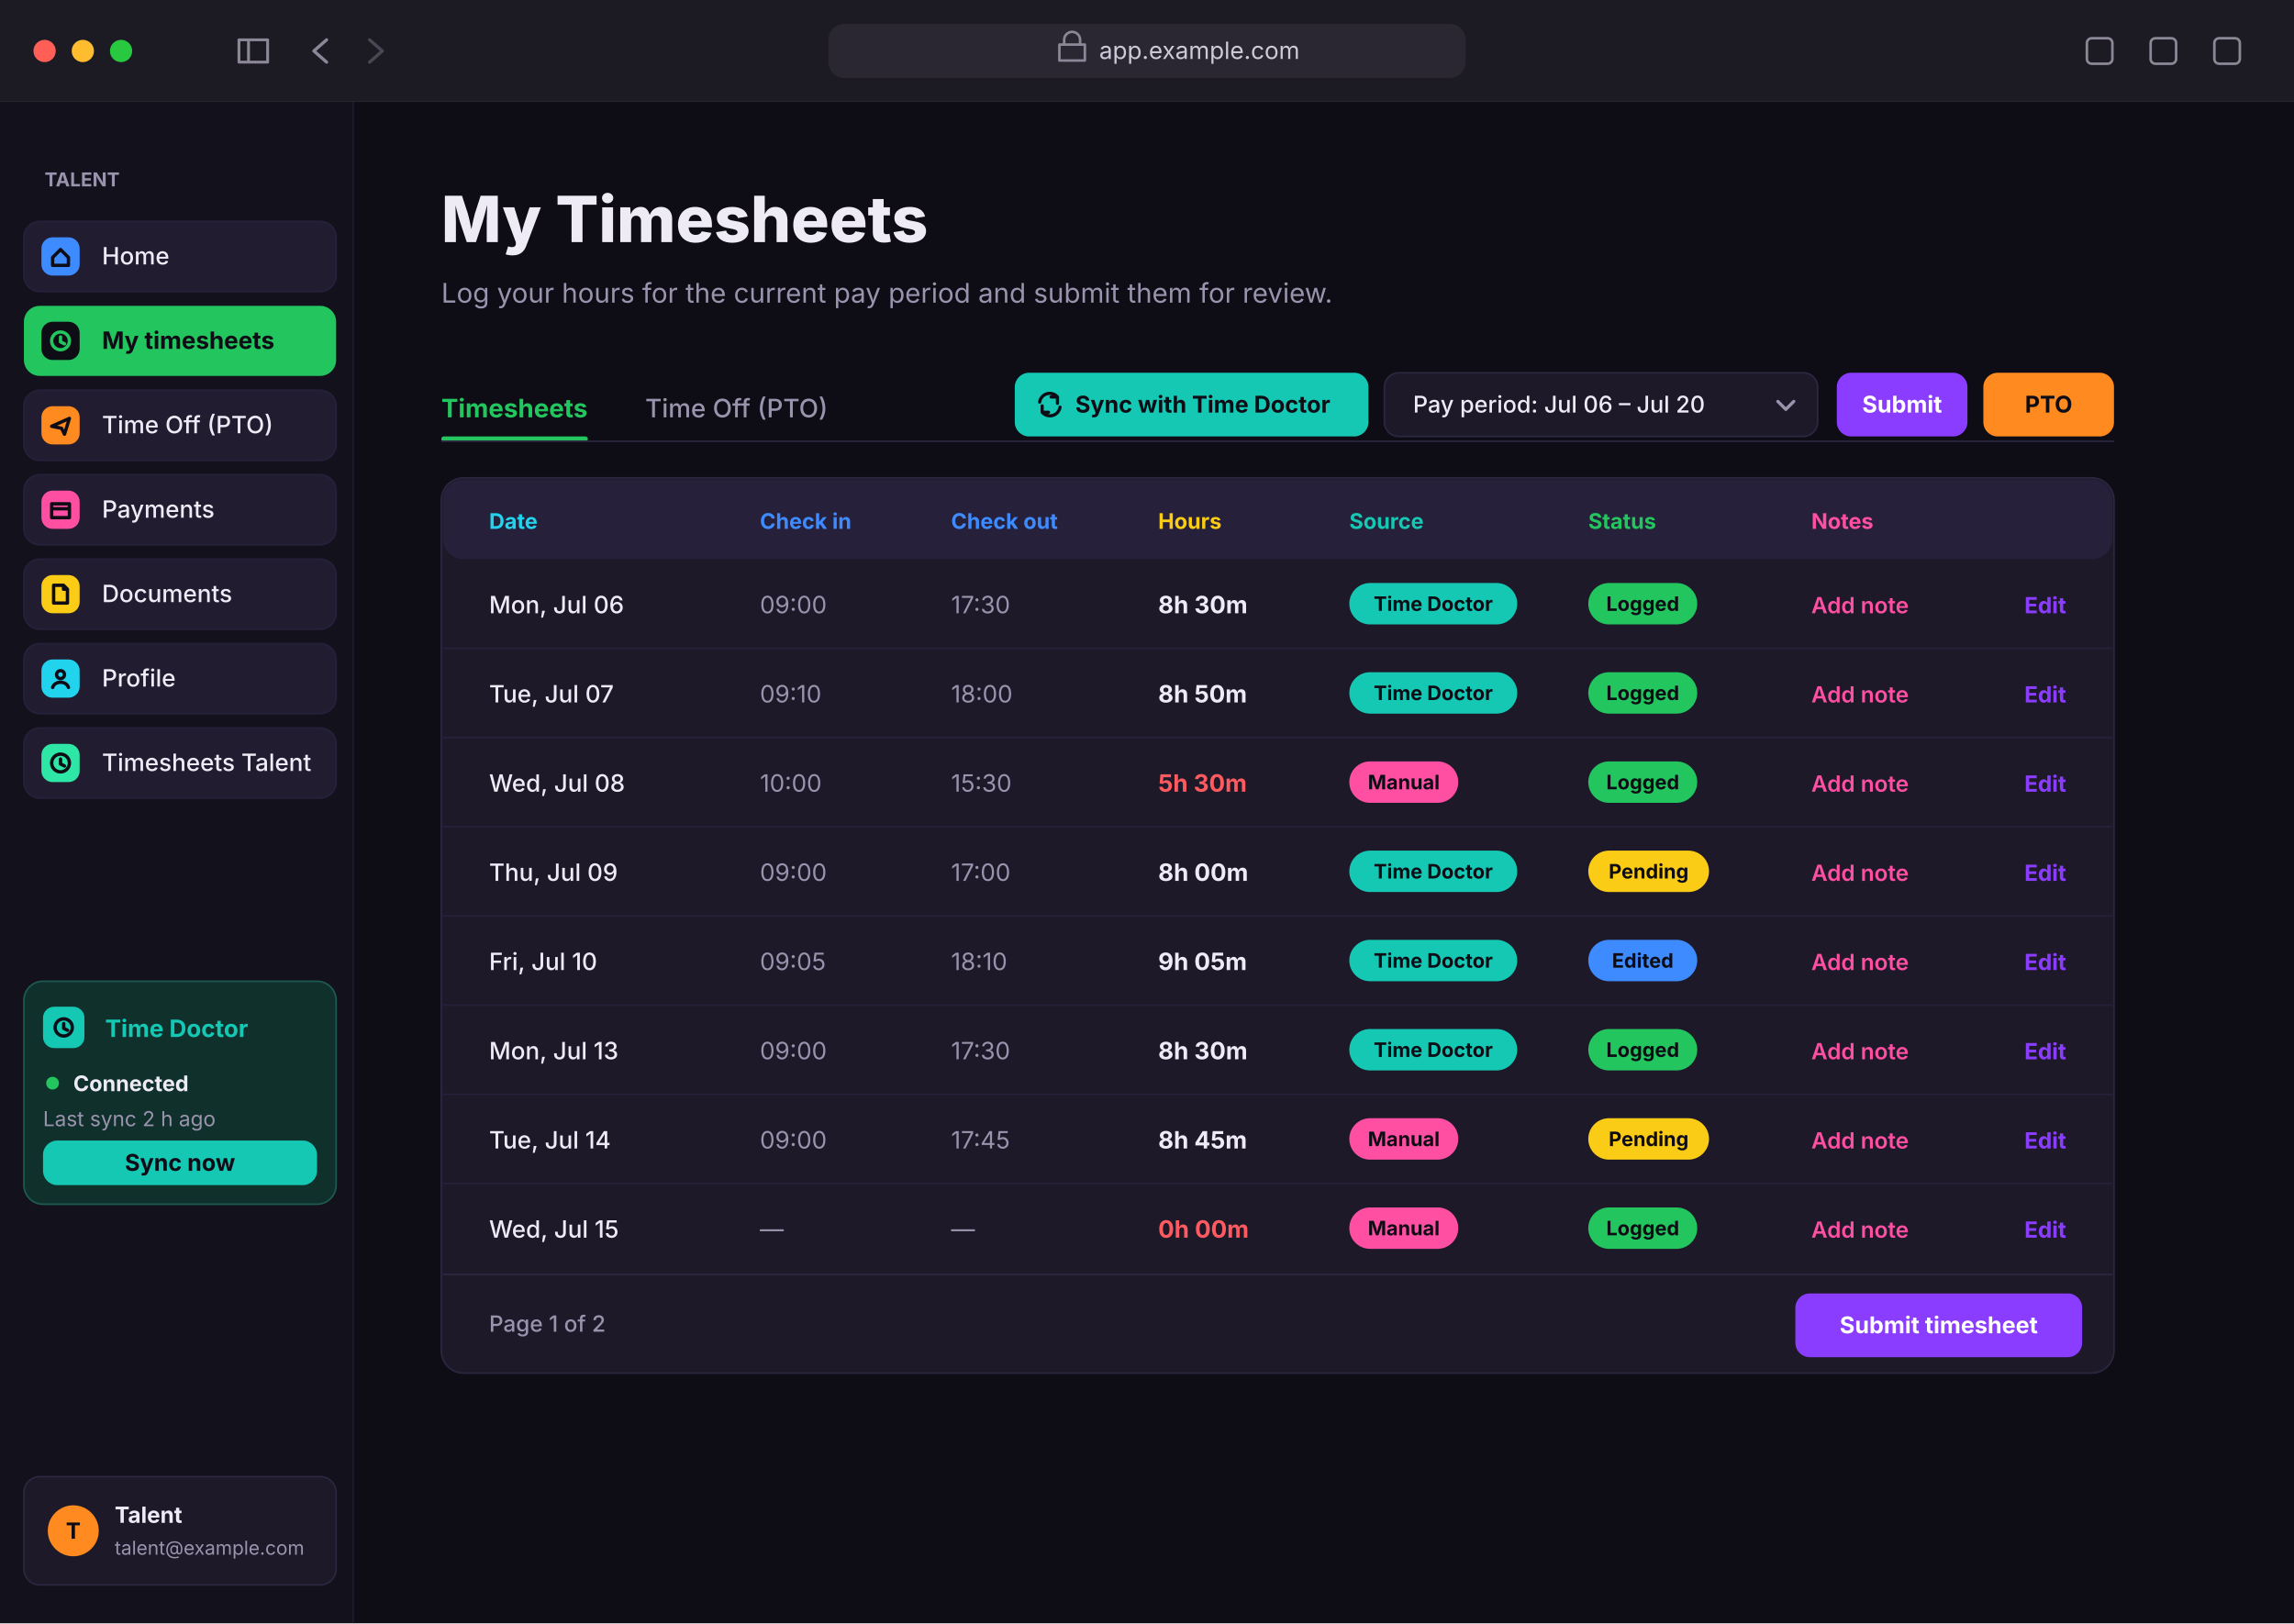
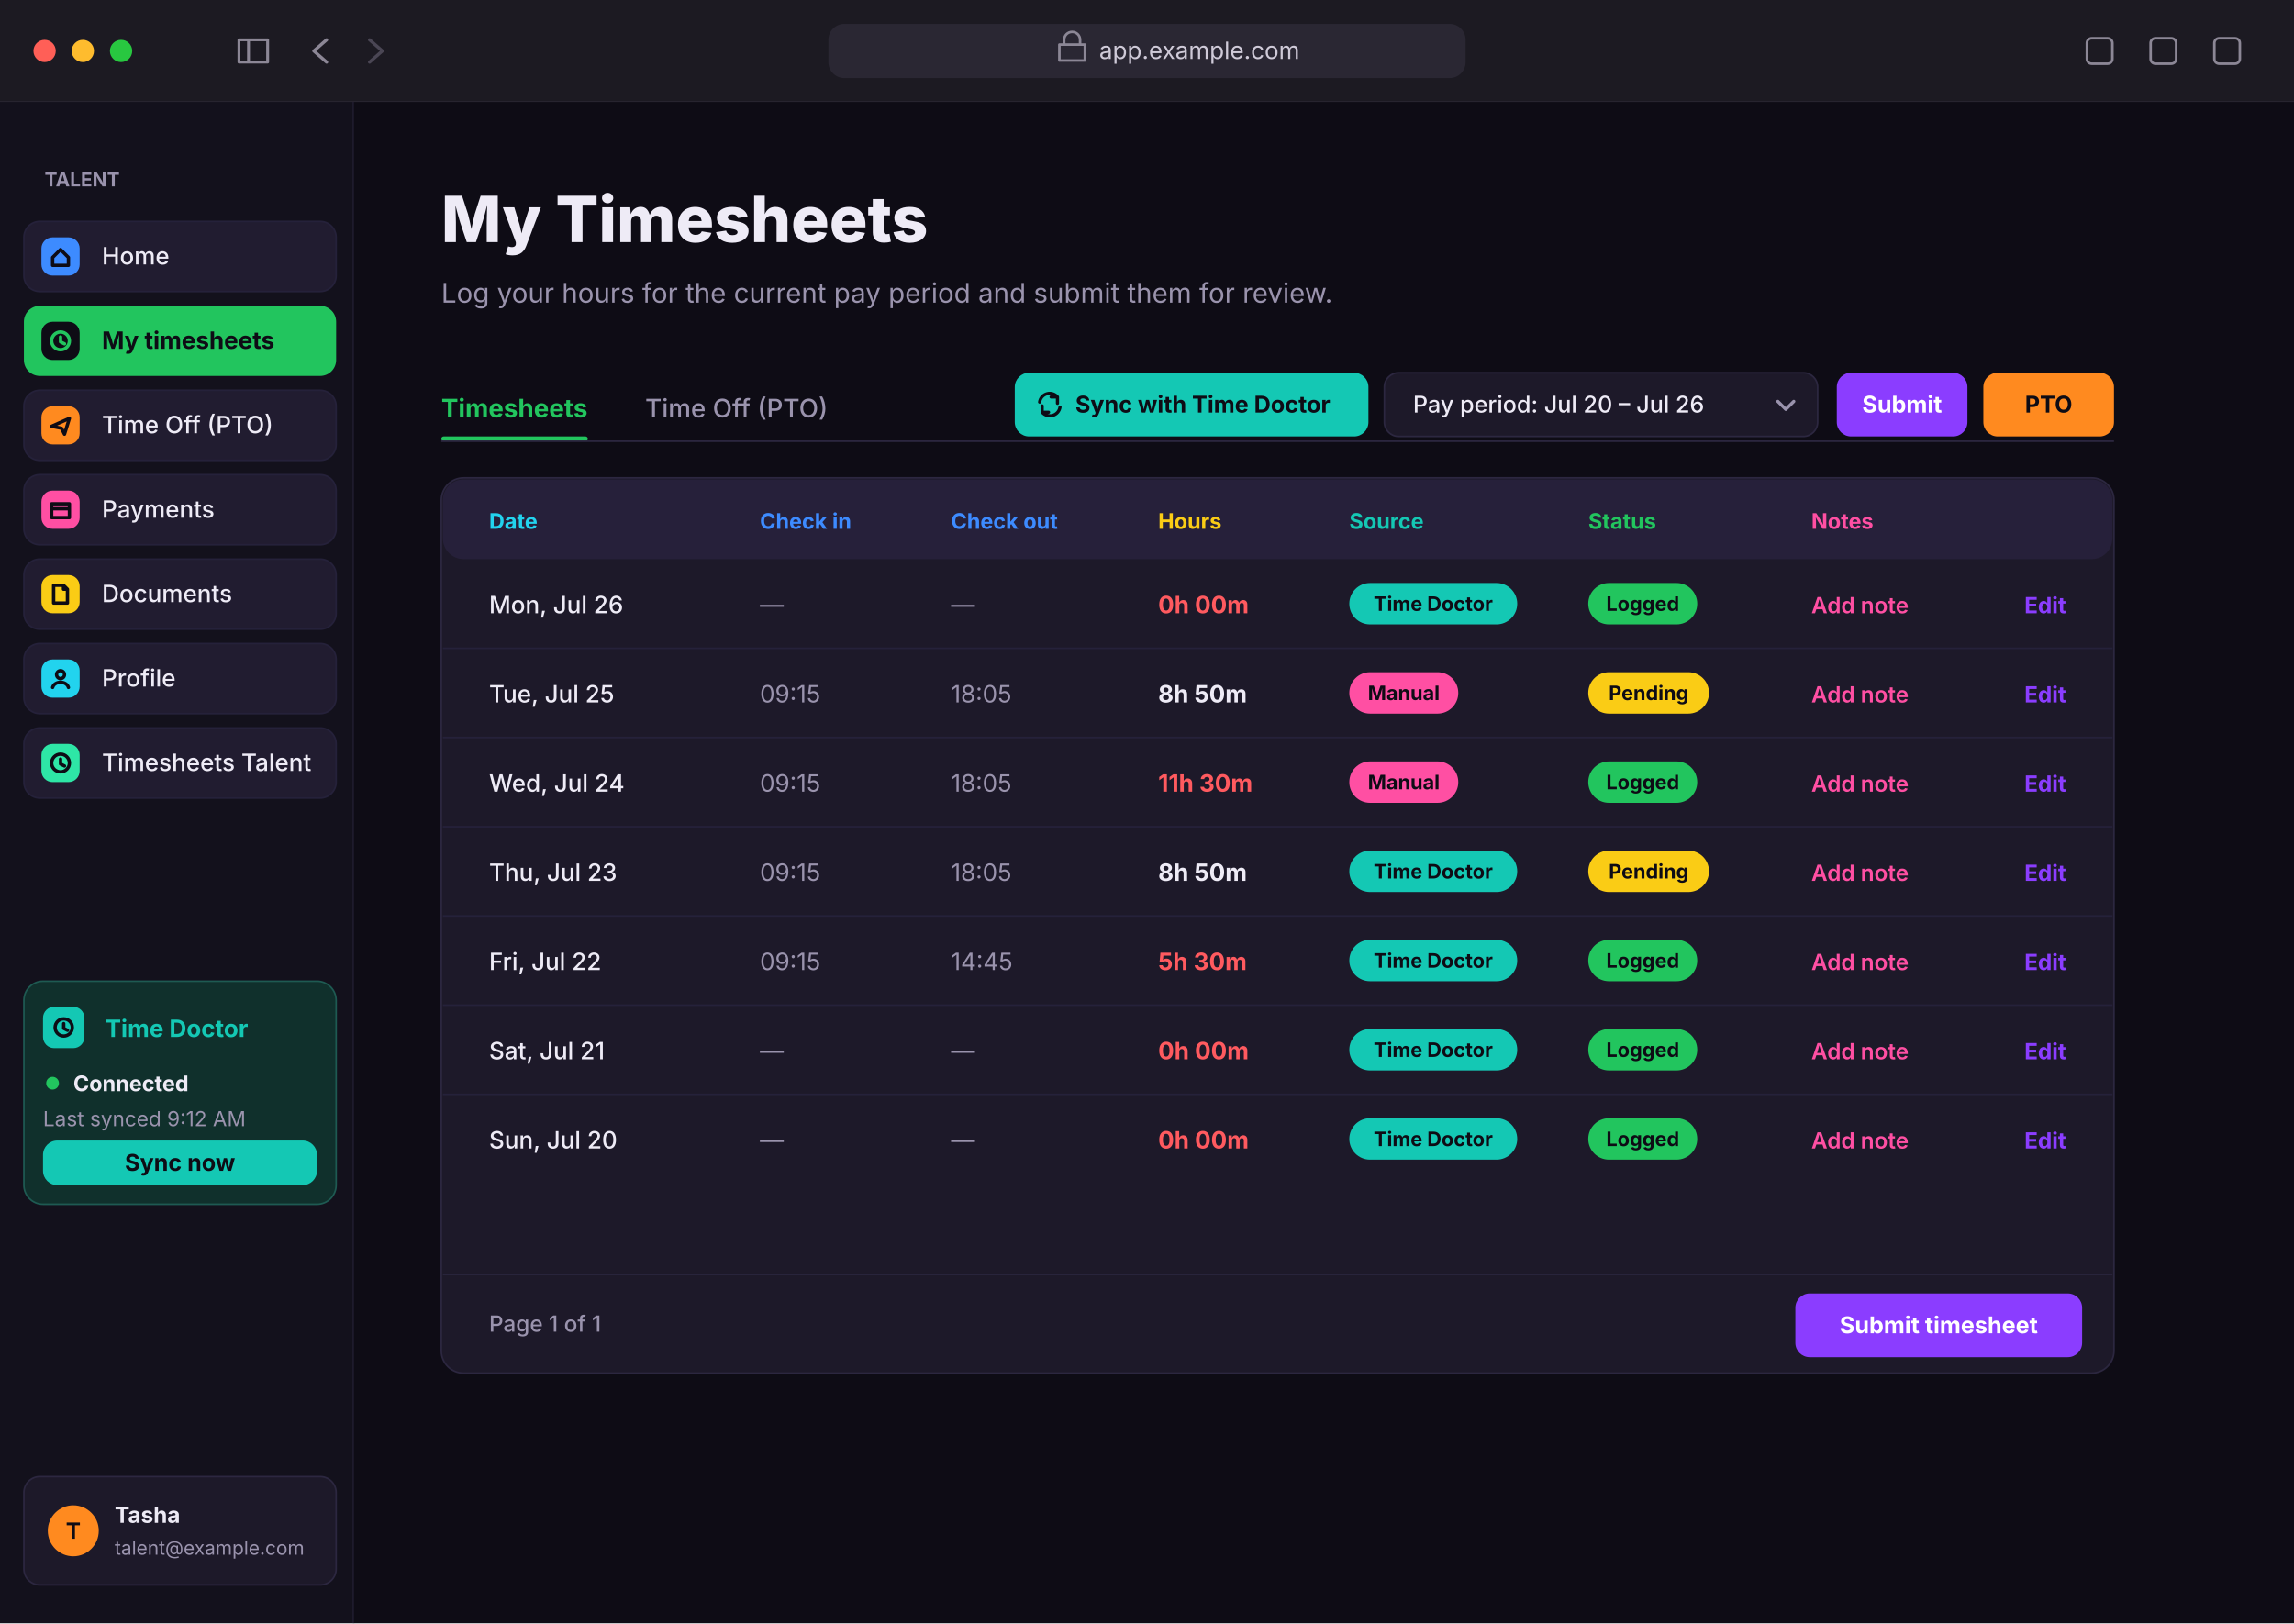
<svg xmlns="http://www.w3.org/2000/svg" width="1440" height="1019" viewBox="0 0 1440 1019">
  <rect x="0" y="0" width="1440" height="1019" rx="0" fill="#0E0C15" />
  <rect x="0" y="0" width="1440" height="64" rx="0" fill="#1C1A22" />
  <line x1="0" y1="64" x2="1440" y2="64" stroke="#2A2733" />
  <circle cx="28" cy="32" r="7" fill="#FF5F57" />
  <circle cx="52" cy="32" r="7" fill="#FEBC2E" />
  <circle cx="76" cy="32" r="7" fill="#28C840" />
  <path d="M150 25 h18 v14 h-18 z M156 25 v14" fill="none" stroke="#8C8796" stroke-width="1.8" stroke-linecap="round" stroke-linejoin="round" />
  <path d="M205 25 L197 32 L205 39" fill="none" stroke="#8C8796" stroke-width="2" stroke-linecap="round" stroke-linejoin="round" />
  <path d="M232 25 L240 32 L232 39" fill="none" stroke="#4A4654" stroke-width="2" stroke-linecap="round" stroke-linejoin="round" />
  <rect x="520" y="15" width="400" height="34" rx="10" fill="#2A2733" />
  <path d="M668 28 v-3 a5 5 0 0 1 10 0 v3 M665 28 h16 v10 h-16 z" fill="none" stroke="#8C8796" stroke-width="1.6" stroke-linecap="round" stroke-linejoin="round" />
  <text x="690" y="37" font-family="Inter, 'Helvetica Neue', Arial, sans-serif" font-size="15" font-weight="400" fill="#CFCAD8" text-anchor="start">app.example.com</text>
  <rect x="1310" y="24" width="16" height="16" rx="3" fill="none" stroke="#8C8796" stroke-width="1.6" />
  <rect x="1350" y="24" width="16" height="16" rx="3" fill="none" stroke="#8C8796" stroke-width="1.6" />
  <rect x="1390" y="24" width="16" height="16" rx="3" fill="none" stroke="#8C8796" stroke-width="1.6" />
  <rect x="0" y="64" width="222" height="955" rx="0" fill="#13111C" />
  <line x1="222" y1="64" x2="222" y2="1019" stroke="#2C2740" />
  <text x="28" y="117" font-family="Inter, 'Helvetica Neue', Arial, sans-serif" font-size="12" font-weight="700" fill="#9A93AD" text-anchor="start">TALENT</text>
  <rect x="15" y="139" width="196" height="44" rx="10" fill="#211C30" stroke="#25213A" stroke-width="1" />
  <rect x="26" y="149" width="24" height="24" rx="7" fill="#3D8BFF" />
  <g transform="translate(38 161) scale(0.62)">
    <path d="M-8 1 L0 -7 L8 1 V9 H-8 Z" fill="none" stroke="#0E0C15" stroke-width="3.39" stroke-linecap="round" stroke-linejoin="round" />
  </g>
  <text x="64" y="166" font-family="Inter, 'Helvetica Neue', Arial, sans-serif" font-size="15" font-weight="500" fill="#EEEBF6" text-anchor="start">Home</text>
  <rect x="15" y="192" width="196" height="44" rx="10" fill="#22C55E" />
  <rect x="26" y="202" width="24" height="24" rx="7" fill="#0E0C15" />
  <g transform="translate(38 214) scale(0.62)">
    <path d="M0 -9 A9 9 0 1 1 -0.01 -9 M0 -4 V1 L4 3" fill="none" stroke="#22C55E" stroke-width="3.39" stroke-linecap="round" stroke-linejoin="round" />
  </g>
  <text x="64" y="219" font-family="Inter, 'Helvetica Neue', Arial, sans-serif" font-size="15" font-weight="700" fill="#0E0C15" text-anchor="start">My timesheets</text>
  <rect x="15" y="245" width="196" height="44" rx="10" fill="#211C30" stroke="#25213A" stroke-width="1" />
  <rect x="26" y="255" width="24" height="24" rx="7" fill="#FF8A1F" />
  <g transform="translate(38 267) scale(0.62)">
    <path d="M-9 1 L9 -7 L4 9 L1 3 Z" fill="none" stroke="#0E0C15" stroke-width="3.39" stroke-linecap="round" stroke-linejoin="round" />
  </g>
  <text x="64" y="272" font-family="Inter, 'Helvetica Neue', Arial, sans-serif" font-size="15" font-weight="500" fill="#EEEBF6" text-anchor="start">Time Off (PTO)</text>
  <rect x="15" y="298" width="196" height="44" rx="10" fill="#211C30" stroke="#25213A" stroke-width="1" />
  <rect x="26" y="308" width="24" height="24" rx="7" fill="#FF4FA3" />
  <g transform="translate(38 320) scale(0.62)">
    <path d="M-9 -6 H9 V8 H-9 Z M-9 -1 H9" fill="none" stroke="#0E0C15" stroke-width="3.39" stroke-linecap="round" stroke-linejoin="round" />
  </g>
  <text x="64" y="325" font-family="Inter, 'Helvetica Neue', Arial, sans-serif" font-size="15" font-weight="500" fill="#EEEBF6" text-anchor="start">Payments</text>
  <rect x="15" y="351" width="196" height="44" rx="10" fill="#211C30" stroke="#25213A" stroke-width="1" />
  <rect x="26" y="361" width="24" height="24" rx="7" fill="#FACC15" />
  <g transform="translate(38 373) scale(0.62)">
    <path d="M-7 -9 H3 L7 -5 V9 H-7 Z M3 -9 V-5 H7" fill="none" stroke="#0E0C15" stroke-width="3.39" stroke-linecap="round" stroke-linejoin="round" />
  </g>
  <text x="64" y="378" font-family="Inter, 'Helvetica Neue', Arial, sans-serif" font-size="15" font-weight="500" fill="#EEEBF6" text-anchor="start">Documents</text>
  <rect x="15" y="404" width="196" height="44" rx="10" fill="#211C30" stroke="#25213A" stroke-width="1" />
  <rect x="26" y="414" width="24" height="24" rx="7" fill="#22D3EE" />
  <g transform="translate(38 426) scale(0.62)">
    <path d="M0 -8 A4 4 0 1 1 -0.01 -8 M-8 9 C-6 2 6 2 8 9" fill="none" stroke="#0E0C15" stroke-width="3.39" stroke-linecap="round" stroke-linejoin="round" />
  </g>
  <text x="64" y="431" font-family="Inter, 'Helvetica Neue', Arial, sans-serif" font-size="15" font-weight="500" fill="#EEEBF6" text-anchor="start">Profile</text>
  <rect x="15" y="457" width="196" height="44" rx="10" fill="#211C30" stroke="#25213A" stroke-width="1" />
  <rect x="26" y="467" width="24" height="24" rx="7" fill="#2EE6A6" />
  <g transform="translate(38 479) scale(0.62)">
    <path d="M0 -9 A9 9 0 1 1 -0.01 -9 M0 -4 V1 L4 3" fill="none" stroke="#0E0C15" stroke-width="3.39" stroke-linecap="round" stroke-linejoin="round" />
  </g>
  <text x="64" y="484" font-family="Inter, 'Helvetica Neue', Arial, sans-serif" font-size="15" font-weight="500" fill="#EEEBF6" text-anchor="start">Timesheets Talent</text>
  <rect x="15" y="616" width="196" height="140" rx="12" fill="#10302C" stroke="#1E5A52" stroke-width="1" />
  <rect x="27" y="632" width="26" height="26" rx="7" fill="#14C8B4" />
  <g transform="translate(40 645) scale(0.6)">
    <path d="M0 -9 A9 9 0 1 1 -0.01 -9 M0 -4 V1 L4 3" fill="none" stroke="#0E0C15" stroke-width="3.50" stroke-linecap="round" stroke-linejoin="round" />
  </g>
  <text x="66" y="651" font-family="Inter, 'Helvetica Neue', Arial, sans-serif" font-size="15" font-weight="700" fill="#14C8B4" text-anchor="start">Time Doctor</text>
  <circle cx="33" cy="680" r="4" fill="#22C55E" />
  <text x="46" y="685" font-family="Inter, 'Helvetica Neue', Arial, sans-serif" font-size="13.5" font-weight="700" fill="#EEEBF6" text-anchor="start">Connected</text>
-   <text x="27" y="707" font-family="Inter, 'Helvetica Neue', Arial, sans-serif" font-size="13" font-weight="400" fill="#9A93AD" text-anchor="start">Last sync 2 h ago</text>
+   <text x="27" y="707" font-family="Inter, 'Helvetica Neue', Arial, sans-serif" font-size="13" font-weight="400" fill="#9A93AD" text-anchor="start">Last synced 9:12 AM</text>
  <rect x="27" y="716" width="172" height="28" rx="9" fill="#14C8B4" />
  <text x="113.0" y="735.0" font-family="Inter, 'Helvetica Neue', Arial, sans-serif" font-size="14.5" font-weight="700" fill="#0E0C15" text-anchor="middle">Sync now</text>
  <rect x="15" y="927" width="196" height="68" rx="10" fill="#1D1929" stroke="#2C2740" stroke-width="1" />
  <circle cx="46" cy="961" r="16" fill="#FF8A1F" />
  <text x="46" y="966" font-family="Inter, 'Helvetica Neue', Arial, sans-serif" font-size="14" font-weight="700" fill="#0E0C15" text-anchor="middle">T</text>
-   <text x="72" y="956" font-family="Inter, 'Helvetica Neue', Arial, sans-serif" font-size="14" font-weight="700" fill="#EEEBF6" text-anchor="start">Talent</text>
+   <text x="72" y="956" font-family="Inter, 'Helvetica Neue', Arial, sans-serif" font-size="14" font-weight="700" fill="#EEEBF6" text-anchor="start">Tasha</text>
  <text x="72" y="976" font-family="Inter, 'Helvetica Neue', Arial, sans-serif" font-size="12" font-weight="400" fill="#9A93AD" text-anchor="start">talent@example.com</text>
  <rect x="222" y="64" width="1218" height="955" rx="0" fill="#0E0C15" />
  <g transform="translate(-63 0)">
    <text x="340" y="152" font-family="Inter, 'Helvetica Neue', Arial, sans-serif" font-size="40" font-weight="800" fill="#EEEBF6" text-anchor="start">My Timesheets</text>
    <text x="340" y="190" font-family="Inter, 'Helvetica Neue', Arial, sans-serif" font-size="17" font-weight="400" fill="#9A93AD" text-anchor="start">Log your hours for the current pay period and submit them for review.</text>
    <text x="340" y="262" font-family="Inter, 'Helvetica Neue', Arial, sans-serif" font-size="16" font-weight="700" fill="#22C55E" text-anchor="start">Timesheets</text>
    <rect x="340" y="274" width="92" height="3" rx="1.5" fill="#22C55E" />
    <text x="468" y="262" font-family="Inter, 'Helvetica Neue', Arial, sans-serif" font-size="16" font-weight="500" fill="#9A93AD" text-anchor="start">Time Off (PTO)</text>
    <line x1="340" y1="277" x2="1390" y2="277" stroke="#2C2740" />
    <rect x="700" y="234" width="222" height="40" rx="9" fill="#14C8B4" />
    <g transform="translate(722 254.0) scale(0.8)">
      <path d="M-8 -2 A8 8 0 0 1 6 -6 M6 -6 V-1 M6 -6 H1 M8 2 A8 8 0 0 1 -6 6 M-6 6 V1 M-6 6 H-1" fill="none" stroke="#0E0C15" stroke-width="2.50" stroke-linecap="round" stroke-linejoin="round" />
    </g>
    <text x="738" y="259.0" font-family="Inter, 'Helvetica Neue', Arial, sans-serif" font-size="14.5" font-weight="700" fill="#0E0C15" text-anchor="start">Sync with Time Doctor</text>
    <rect x="932" y="234" width="272" height="40" rx="9" fill="#1D1929" stroke="#2C2740" stroke-width="1" />
-     <text x="950" y="259" font-family="Inter, 'Helvetica Neue', Arial, sans-serif" font-size="14.5" font-weight="500" fill="#EEEBF6" text-anchor="start">Pay period: Jul 06 – Jul 20</text>
+     <text x="950" y="259" font-family="Inter, 'Helvetica Neue', Arial, sans-serif" font-size="14.5" font-weight="500" fill="#EEEBF6" text-anchor="start">Pay period: Jul 20 – Jul 26</text>
    <g transform="translate(1184 254) scale(1)">
      <path d="M-5 -2 L0 3 L5 -2" fill="none" stroke="#9A93AD" stroke-width="2.00" stroke-linecap="round" stroke-linejoin="round" />
    </g>
    <rect x="1216" y="234" width="82" height="40" rx="9" fill="#8B3DFF" />
    <text x="1257.0" y="259.0" font-family="Inter, 'Helvetica Neue', Arial, sans-serif" font-size="14.5" font-weight="700" fill="#fff" text-anchor="middle">Submit</text>
    <rect x="1308" y="234" width="82" height="40" rx="9" fill="#FF8A1F" />
    <text x="1349.0" y="259.0" font-family="Inter, 'Helvetica Neue', Arial, sans-serif" font-size="14.5" font-weight="700" fill="#0E0C15" text-anchor="middle">PTO</text>
    <rect x="340" y="300" width="1050" height="562" rx="14" fill="#1D1929" stroke="#2C2740" stroke-width="1" />
    <rect x="341" y="301" width="1048" height="50" rx="13" fill="#26203A" />
    <text x="370" y="332" font-family="Inter, 'Helvetica Neue', Arial, sans-serif" font-size="13.5" font-weight="700" fill="#22D3EE" text-anchor="start">Date</text>
    <text x="540" y="332" font-family="Inter, 'Helvetica Neue', Arial, sans-serif" font-size="13.5" font-weight="700" fill="#3D8BFF" text-anchor="start">Check in</text>
    <text x="660" y="332" font-family="Inter, 'Helvetica Neue', Arial, sans-serif" font-size="13.5" font-weight="700" fill="#3D8BFF" text-anchor="start">Check out</text>
    <text x="790" y="332" font-family="Inter, 'Helvetica Neue', Arial, sans-serif" font-size="13.5" font-weight="700" fill="#FACC15" text-anchor="start">Hours</text>
    <text x="910" y="332" font-family="Inter, 'Helvetica Neue', Arial, sans-serif" font-size="13.5" font-weight="700" fill="#14C8B4" text-anchor="start">Source</text>
    <text x="1060" y="332" font-family="Inter, 'Helvetica Neue', Arial, sans-serif" font-size="13.5" font-weight="700" fill="#22C55E" text-anchor="start">Status</text>
    <text x="1200" y="332" font-family="Inter, 'Helvetica Neue', Arial, sans-serif" font-size="13.5" font-weight="700" fill="#FF4FA3" text-anchor="start">Notes</text>
-     <text x="370" y="385" font-family="Inter, 'Helvetica Neue', Arial, sans-serif" font-size="15" font-weight="500" fill="#EEEBF6" text-anchor="start">Mon, Jul 06</text>
-     <text x="540" y="385" font-family="Inter, 'Helvetica Neue', Arial, sans-serif" font-size="15" font-weight="400" fill="#9A93AD" text-anchor="start">09:00</text>
-     <text x="660" y="385" font-family="Inter, 'Helvetica Neue', Arial, sans-serif" font-size="15" font-weight="400" fill="#9A93AD" text-anchor="start">17:30</text>
-     <text x="790" y="385" font-family="Inter, 'Helvetica Neue', Arial, sans-serif" font-size="15" font-weight="700" fill="#EEEBF6" text-anchor="start">8h 30m</text>
+     <text x="370" y="385" font-family="Inter, 'Helvetica Neue', Arial, sans-serif" font-size="15" font-weight="500" fill="#EEEBF6" text-anchor="start">Mon, Jul 26</text>
+     <text x="540" y="385" font-family="Inter, 'Helvetica Neue', Arial, sans-serif" font-size="15" font-weight="400" fill="#9A93AD" text-anchor="start">—</text>
+     <text x="660" y="385" font-family="Inter, 'Helvetica Neue', Arial, sans-serif" font-size="15" font-weight="400" fill="#9A93AD" text-anchor="start">—</text>
+     <text x="790" y="385" font-family="Inter, 'Helvetica Neue', Arial, sans-serif" font-size="15" font-weight="700" fill="#FF5A5F" text-anchor="start">0h 00m</text>
    <rect x="910" y="366" width="105.4" height="26" rx="13" fill="#14C8B4" />
    <text x="962.7" y="383.5" font-family="Inter, 'Helvetica Neue', Arial, sans-serif" font-size="12.5" font-weight="700" fill="#0E0C15" text-anchor="middle">Time Doctor</text>
    <rect x="1060" y="366" width="68.4" height="26" rx="13" fill="#22C55E" />
    <text x="1094.2" y="383.5" font-family="Inter, 'Helvetica Neue', Arial, sans-serif" font-size="12.5" font-weight="700" fill="#0E0C15" text-anchor="middle">Logged</text>
    <text x="1200" y="385" font-family="Inter, 'Helvetica Neue', Arial, sans-serif" font-size="14" font-weight="600" fill="#FF4FA3" text-anchor="start">Add note</text>
    <text x="1360" y="385" font-family="Inter, 'Helvetica Neue', Arial, sans-serif" font-size="14" font-weight="700" fill="#8B3DFF" text-anchor="end">Edit</text>
    <line x1="341" y1="407" x2="1389" y2="407" stroke="#25213A" />
-     <text x="370" y="441" font-family="Inter, 'Helvetica Neue', Arial, sans-serif" font-size="15" font-weight="500" fill="#EEEBF6" text-anchor="start">Tue, Jul 07</text>
-     <text x="540" y="441" font-family="Inter, 'Helvetica Neue', Arial, sans-serif" font-size="15" font-weight="400" fill="#9A93AD" text-anchor="start">09:10</text>
-     <text x="660" y="441" font-family="Inter, 'Helvetica Neue', Arial, sans-serif" font-size="15" font-weight="400" fill="#9A93AD" text-anchor="start">18:00</text>
+     <text x="370" y="441" font-family="Inter, 'Helvetica Neue', Arial, sans-serif" font-size="15" font-weight="500" fill="#EEEBF6" text-anchor="start">Tue, Jul 25</text>
+     <text x="540" y="441" font-family="Inter, 'Helvetica Neue', Arial, sans-serif" font-size="15" font-weight="400" fill="#9A93AD" text-anchor="start">09:15</text>
+     <text x="660" y="441" font-family="Inter, 'Helvetica Neue', Arial, sans-serif" font-size="15" font-weight="400" fill="#9A93AD" text-anchor="start">18:05</text>
    <text x="790" y="441" font-family="Inter, 'Helvetica Neue', Arial, sans-serif" font-size="15" font-weight="700" fill="#EEEBF6" text-anchor="start">8h 50m</text>
-     <rect x="910" y="422" width="105.4" height="26" rx="13" fill="#14C8B4" />
-     <text x="962.7" y="439.5" font-family="Inter, 'Helvetica Neue', Arial, sans-serif" font-size="12.5" font-weight="700" fill="#0E0C15" text-anchor="middle">Time Doctor</text>
-     <rect x="1060" y="422" width="68.4" height="26" rx="13" fill="#22C55E" />
-     <text x="1094.2" y="439.5" font-family="Inter, 'Helvetica Neue', Arial, sans-serif" font-size="12.5" font-weight="700" fill="#0E0C15" text-anchor="middle">Logged</text>
+     <rect x="910" y="422" width="68.4" height="26" rx="13" fill="#FF4FA3" />
+     <text x="944.2" y="439.5" font-family="Inter, 'Helvetica Neue', Arial, sans-serif" font-size="12.5" font-weight="700" fill="#0E0C15" text-anchor="middle">Manual</text>
+     <rect x="1060" y="422" width="75.8" height="26" rx="13" fill="#FACC15" />
+     <text x="1097.9" y="439.5" font-family="Inter, 'Helvetica Neue', Arial, sans-serif" font-size="12.5" font-weight="700" fill="#0E0C15" text-anchor="middle">Pending</text>
    <text x="1200" y="441" font-family="Inter, 'Helvetica Neue', Arial, sans-serif" font-size="14" font-weight="600" fill="#FF4FA3" text-anchor="start">Add note</text>
    <text x="1360" y="441" font-family="Inter, 'Helvetica Neue', Arial, sans-serif" font-size="14" font-weight="700" fill="#8B3DFF" text-anchor="end">Edit</text>
    <line x1="341" y1="463" x2="1389" y2="463" stroke="#25213A" />
-     <text x="370" y="497" font-family="Inter, 'Helvetica Neue', Arial, sans-serif" font-size="15" font-weight="500" fill="#EEEBF6" text-anchor="start">Wed, Jul 08</text>
-     <text x="540" y="497" font-family="Inter, 'Helvetica Neue', Arial, sans-serif" font-size="15" font-weight="400" fill="#9A93AD" text-anchor="start">10:00</text>
-     <text x="660" y="497" font-family="Inter, 'Helvetica Neue', Arial, sans-serif" font-size="15" font-weight="400" fill="#9A93AD" text-anchor="start">15:30</text>
-     <text x="790" y="497" font-family="Inter, 'Helvetica Neue', Arial, sans-serif" font-size="15" font-weight="700" fill="#FF5A5F" text-anchor="start">5h 30m</text>
+     <text x="370" y="497" font-family="Inter, 'Helvetica Neue', Arial, sans-serif" font-size="15" font-weight="500" fill="#EEEBF6" text-anchor="start">Wed, Jul 24</text>
+     <text x="540" y="497" font-family="Inter, 'Helvetica Neue', Arial, sans-serif" font-size="15" font-weight="400" fill="#9A93AD" text-anchor="start">09:15</text>
+     <text x="660" y="497" font-family="Inter, 'Helvetica Neue', Arial, sans-serif" font-size="15" font-weight="400" fill="#9A93AD" text-anchor="start">18:05</text>
+     <text x="790" y="497" font-family="Inter, 'Helvetica Neue', Arial, sans-serif" font-size="15" font-weight="700" fill="#FF5A5F" text-anchor="start">11h 30m</text>
    <rect x="910" y="478" width="68.4" height="26" rx="13" fill="#FF4FA3" />
    <text x="944.2" y="495.5" font-family="Inter, 'Helvetica Neue', Arial, sans-serif" font-size="12.5" font-weight="700" fill="#0E0C15" text-anchor="middle">Manual</text>
    <rect x="1060" y="478" width="68.4" height="26" rx="13" fill="#22C55E" />
    <text x="1094.2" y="495.5" font-family="Inter, 'Helvetica Neue', Arial, sans-serif" font-size="12.5" font-weight="700" fill="#0E0C15" text-anchor="middle">Logged</text>
    <text x="1200" y="497" font-family="Inter, 'Helvetica Neue', Arial, sans-serif" font-size="14" font-weight="600" fill="#FF4FA3" text-anchor="start">Add note</text>
    <text x="1360" y="497" font-family="Inter, 'Helvetica Neue', Arial, sans-serif" font-size="14" font-weight="700" fill="#8B3DFF" text-anchor="end">Edit</text>
    <line x1="341" y1="519" x2="1389" y2="519" stroke="#25213A" />
-     <text x="370" y="553" font-family="Inter, 'Helvetica Neue', Arial, sans-serif" font-size="15" font-weight="500" fill="#EEEBF6" text-anchor="start">Thu, Jul 09</text>
-     <text x="540" y="553" font-family="Inter, 'Helvetica Neue', Arial, sans-serif" font-size="15" font-weight="400" fill="#9A93AD" text-anchor="start">09:00</text>
-     <text x="660" y="553" font-family="Inter, 'Helvetica Neue', Arial, sans-serif" font-size="15" font-weight="400" fill="#9A93AD" text-anchor="start">17:00</text>
-     <text x="790" y="553" font-family="Inter, 'Helvetica Neue', Arial, sans-serif" font-size="15" font-weight="700" fill="#EEEBF6" text-anchor="start">8h 00m</text>
+     <text x="370" y="553" font-family="Inter, 'Helvetica Neue', Arial, sans-serif" font-size="15" font-weight="500" fill="#EEEBF6" text-anchor="start">Thu, Jul 23</text>
+     <text x="540" y="553" font-family="Inter, 'Helvetica Neue', Arial, sans-serif" font-size="15" font-weight="400" fill="#9A93AD" text-anchor="start">09:15</text>
+     <text x="660" y="553" font-family="Inter, 'Helvetica Neue', Arial, sans-serif" font-size="15" font-weight="400" fill="#9A93AD" text-anchor="start">18:05</text>
+     <text x="790" y="553" font-family="Inter, 'Helvetica Neue', Arial, sans-serif" font-size="15" font-weight="700" fill="#EEEBF6" text-anchor="start">8h 50m</text>
    <rect x="910" y="534" width="105.4" height="26" rx="13" fill="#14C8B4" />
    <text x="962.7" y="551.5" font-family="Inter, 'Helvetica Neue', Arial, sans-serif" font-size="12.5" font-weight="700" fill="#0E0C15" text-anchor="middle">Time Doctor</text>
    <rect x="1060" y="534" width="75.8" height="26" rx="13" fill="#FACC15" />
    <text x="1097.9" y="551.5" font-family="Inter, 'Helvetica Neue', Arial, sans-serif" font-size="12.5" font-weight="700" fill="#0E0C15" text-anchor="middle">Pending</text>
    <text x="1200" y="553" font-family="Inter, 'Helvetica Neue', Arial, sans-serif" font-size="14" font-weight="600" fill="#FF4FA3" text-anchor="start">Add note</text>
    <text x="1360" y="553" font-family="Inter, 'Helvetica Neue', Arial, sans-serif" font-size="14" font-weight="700" fill="#8B3DFF" text-anchor="end">Edit</text>
    <line x1="341" y1="575" x2="1389" y2="575" stroke="#25213A" />
-     <text x="370" y="609" font-family="Inter, 'Helvetica Neue', Arial, sans-serif" font-size="15" font-weight="500" fill="#EEEBF6" text-anchor="start">Fri, Jul 10</text>
-     <text x="540" y="609" font-family="Inter, 'Helvetica Neue', Arial, sans-serif" font-size="15" font-weight="400" fill="#9A93AD" text-anchor="start">09:05</text>
-     <text x="660" y="609" font-family="Inter, 'Helvetica Neue', Arial, sans-serif" font-size="15" font-weight="400" fill="#9A93AD" text-anchor="start">18:10</text>
-     <text x="790" y="609" font-family="Inter, 'Helvetica Neue', Arial, sans-serif" font-size="15" font-weight="700" fill="#EEEBF6" text-anchor="start">9h 05m</text>
+     <text x="370" y="609" font-family="Inter, 'Helvetica Neue', Arial, sans-serif" font-size="15" font-weight="500" fill="#EEEBF6" text-anchor="start">Fri, Jul 22</text>
+     <text x="540" y="609" font-family="Inter, 'Helvetica Neue', Arial, sans-serif" font-size="15" font-weight="400" fill="#9A93AD" text-anchor="start">09:15</text>
+     <text x="660" y="609" font-family="Inter, 'Helvetica Neue', Arial, sans-serif" font-size="15" font-weight="400" fill="#9A93AD" text-anchor="start">14:45</text>
+     <text x="790" y="609" font-family="Inter, 'Helvetica Neue', Arial, sans-serif" font-size="15" font-weight="700" fill="#FF5A5F" text-anchor="start">5h 30m</text>
    <rect x="910" y="590" width="105.4" height="26" rx="13" fill="#14C8B4" />
    <text x="962.7" y="607.5" font-family="Inter, 'Helvetica Neue', Arial, sans-serif" font-size="12.5" font-weight="700" fill="#0E0C15" text-anchor="middle">Time Doctor</text>
-     <rect x="1060" y="590" width="68.4" height="26" rx="13" fill="#3D8BFF" />
-     <text x="1094.2" y="607.5" font-family="Inter, 'Helvetica Neue', Arial, sans-serif" font-size="12.5" font-weight="700" fill="#0E0C15" text-anchor="middle">Edited</text>
+     <rect x="1060" y="590" width="68.4" height="26" rx="13" fill="#22C55E" />
+     <text x="1094.2" y="607.5" font-family="Inter, 'Helvetica Neue', Arial, sans-serif" font-size="12.5" font-weight="700" fill="#0E0C15" text-anchor="middle">Logged</text>
    <text x="1200" y="609" font-family="Inter, 'Helvetica Neue', Arial, sans-serif" font-size="14" font-weight="600" fill="#FF4FA3" text-anchor="start">Add note</text>
    <text x="1360" y="609" font-family="Inter, 'Helvetica Neue', Arial, sans-serif" font-size="14" font-weight="700" fill="#8B3DFF" text-anchor="end">Edit</text>
    <line x1="341" y1="631" x2="1389" y2="631" stroke="#25213A" />
-     <text x="370" y="665" font-family="Inter, 'Helvetica Neue', Arial, sans-serif" font-size="15" font-weight="500" fill="#EEEBF6" text-anchor="start">Mon, Jul 13</text>
-     <text x="540" y="665" font-family="Inter, 'Helvetica Neue', Arial, sans-serif" font-size="15" font-weight="400" fill="#9A93AD" text-anchor="start">09:00</text>
-     <text x="660" y="665" font-family="Inter, 'Helvetica Neue', Arial, sans-serif" font-size="15" font-weight="400" fill="#9A93AD" text-anchor="start">17:30</text>
-     <text x="790" y="665" font-family="Inter, 'Helvetica Neue', Arial, sans-serif" font-size="15" font-weight="700" fill="#EEEBF6" text-anchor="start">8h 30m</text>
+     <text x="370" y="665" font-family="Inter, 'Helvetica Neue', Arial, sans-serif" font-size="15" font-weight="500" fill="#EEEBF6" text-anchor="start">Sat, Jul 21</text>
+     <text x="540" y="665" font-family="Inter, 'Helvetica Neue', Arial, sans-serif" font-size="15" font-weight="400" fill="#9A93AD" text-anchor="start">—</text>
+     <text x="660" y="665" font-family="Inter, 'Helvetica Neue', Arial, sans-serif" font-size="15" font-weight="400" fill="#9A93AD" text-anchor="start">—</text>
+     <text x="790" y="665" font-family="Inter, 'Helvetica Neue', Arial, sans-serif" font-size="15" font-weight="700" fill="#FF5A5F" text-anchor="start">0h 00m</text>
    <rect x="910" y="646" width="105.4" height="26" rx="13" fill="#14C8B4" />
    <text x="962.7" y="663.5" font-family="Inter, 'Helvetica Neue', Arial, sans-serif" font-size="12.5" font-weight="700" fill="#0E0C15" text-anchor="middle">Time Doctor</text>
    <rect x="1060" y="646" width="68.4" height="26" rx="13" fill="#22C55E" />
    <text x="1094.2" y="663.5" font-family="Inter, 'Helvetica Neue', Arial, sans-serif" font-size="12.5" font-weight="700" fill="#0E0C15" text-anchor="middle">Logged</text>
    <text x="1200" y="665" font-family="Inter, 'Helvetica Neue', Arial, sans-serif" font-size="14" font-weight="600" fill="#FF4FA3" text-anchor="start">Add note</text>
    <text x="1360" y="665" font-family="Inter, 'Helvetica Neue', Arial, sans-serif" font-size="14" font-weight="700" fill="#8B3DFF" text-anchor="end">Edit</text>
    <line x1="341" y1="687" x2="1389" y2="687" stroke="#25213A" />
-     <text x="370" y="721" font-family="Inter, 'Helvetica Neue', Arial, sans-serif" font-size="15" font-weight="500" fill="#EEEBF6" text-anchor="start">Tue, Jul 14</text>
-     <text x="540" y="721" font-family="Inter, 'Helvetica Neue', Arial, sans-serif" font-size="15" font-weight="400" fill="#9A93AD" text-anchor="start">09:00</text>
-     <text x="660" y="721" font-family="Inter, 'Helvetica Neue', Arial, sans-serif" font-size="15" font-weight="400" fill="#9A93AD" text-anchor="start">17:45</text>
-     <text x="790" y="721" font-family="Inter, 'Helvetica Neue', Arial, sans-serif" font-size="15" font-weight="700" fill="#EEEBF6" text-anchor="start">8h 45m</text>
-     <rect x="910" y="702" width="68.4" height="26" rx="13" fill="#FF4FA3" />
-     <text x="944.2" y="719.5" font-family="Inter, 'Helvetica Neue', Arial, sans-serif" font-size="12.5" font-weight="700" fill="#0E0C15" text-anchor="middle">Manual</text>
-     <rect x="1060" y="702" width="75.8" height="26" rx="13" fill="#FACC15" />
-     <text x="1097.9" y="719.5" font-family="Inter, 'Helvetica Neue', Arial, sans-serif" font-size="12.5" font-weight="700" fill="#0E0C15" text-anchor="middle">Pending</text>
+     <text x="370" y="721" font-family="Inter, 'Helvetica Neue', Arial, sans-serif" font-size="15" font-weight="500" fill="#EEEBF6" text-anchor="start">Sun, Jul 20</text>
+     <text x="540" y="721" font-family="Inter, 'Helvetica Neue', Arial, sans-serif" font-size="15" font-weight="400" fill="#9A93AD" text-anchor="start">—</text>
+     <text x="660" y="721" font-family="Inter, 'Helvetica Neue', Arial, sans-serif" font-size="15" font-weight="400" fill="#9A93AD" text-anchor="start">—</text>
+     <text x="790" y="721" font-family="Inter, 'Helvetica Neue', Arial, sans-serif" font-size="15" font-weight="700" fill="#FF5A5F" text-anchor="start">0h 00m</text>
+     <rect x="910" y="702" width="105.4" height="26" rx="13" fill="#14C8B4" />
+     <text x="962.7" y="719.5" font-family="Inter, 'Helvetica Neue', Arial, sans-serif" font-size="12.5" font-weight="700" fill="#0E0C15" text-anchor="middle">Time Doctor</text>
+     <rect x="1060" y="702" width="68.4" height="26" rx="13" fill="#22C55E" />
+     <text x="1094.2" y="719.5" font-family="Inter, 'Helvetica Neue', Arial, sans-serif" font-size="12.5" font-weight="700" fill="#0E0C15" text-anchor="middle">Logged</text>
    <text x="1200" y="721" font-family="Inter, 'Helvetica Neue', Arial, sans-serif" font-size="14" font-weight="600" fill="#FF4FA3" text-anchor="start">Add note</text>
    <text x="1360" y="721" font-family="Inter, 'Helvetica Neue', Arial, sans-serif" font-size="14" font-weight="700" fill="#8B3DFF" text-anchor="end">Edit</text>
-     <line x1="341" y1="743" x2="1389" y2="743" stroke="#25213A" />
-     <text x="370" y="777" font-family="Inter, 'Helvetica Neue', Arial, sans-serif" font-size="15" font-weight="500" fill="#EEEBF6" text-anchor="start">Wed, Jul 15</text>
-     <text x="540" y="777" font-family="Inter, 'Helvetica Neue', Arial, sans-serif" font-size="15" font-weight="400" fill="#9A93AD" text-anchor="start">—</text>
-     <text x="660" y="777" font-family="Inter, 'Helvetica Neue', Arial, sans-serif" font-size="15" font-weight="400" fill="#9A93AD" text-anchor="start">—</text>
-     <text x="790" y="777" font-family="Inter, 'Helvetica Neue', Arial, sans-serif" font-size="15" font-weight="700" fill="#FF5A5F" text-anchor="start">0h 00m</text>
-     <rect x="910" y="758" width="68.4" height="26" rx="13" fill="#FF4FA3" />
-     <text x="944.2" y="775.5" font-family="Inter, 'Helvetica Neue', Arial, sans-serif" font-size="12.5" font-weight="700" fill="#0E0C15" text-anchor="middle">Manual</text>
-     <rect x="1060" y="758" width="68.4" height="26" rx="13" fill="#22C55E" />
-     <text x="1094.2" y="775.5" font-family="Inter, 'Helvetica Neue', Arial, sans-serif" font-size="12.5" font-weight="700" fill="#0E0C15" text-anchor="middle">Logged</text>
-     <text x="1200" y="777" font-family="Inter, 'Helvetica Neue', Arial, sans-serif" font-size="14" font-weight="600" fill="#FF4FA3" text-anchor="start">Add note</text>
-     <text x="1360" y="777" font-family="Inter, 'Helvetica Neue', Arial, sans-serif" font-size="14" font-weight="700" fill="#8B3DFF" text-anchor="end">Edit</text>
    <line x1="341" y1="800" x2="1389" y2="800" stroke="#2C2740" />
-     <text x="370" y="836" font-family="Inter, 'Helvetica Neue', Arial, sans-serif" font-size="14" font-weight="500" fill="#9A93AD" text-anchor="start">Page 1 of 2</text>
+     <text x="370" y="836" font-family="Inter, 'Helvetica Neue', Arial, sans-serif" font-size="14" font-weight="500" fill="#9A93AD" text-anchor="start">Page 1 of 1</text>
    <rect x="1190" y="812" width="180" height="40" rx="9" fill="#8B3DFF" />
    <text x="1280.0" y="837.0" font-family="Inter, 'Helvetica Neue', Arial, sans-serif" font-size="14.5" font-weight="700" fill="#fff" text-anchor="middle">Submit timesheet</text>
  </g>
</svg>
